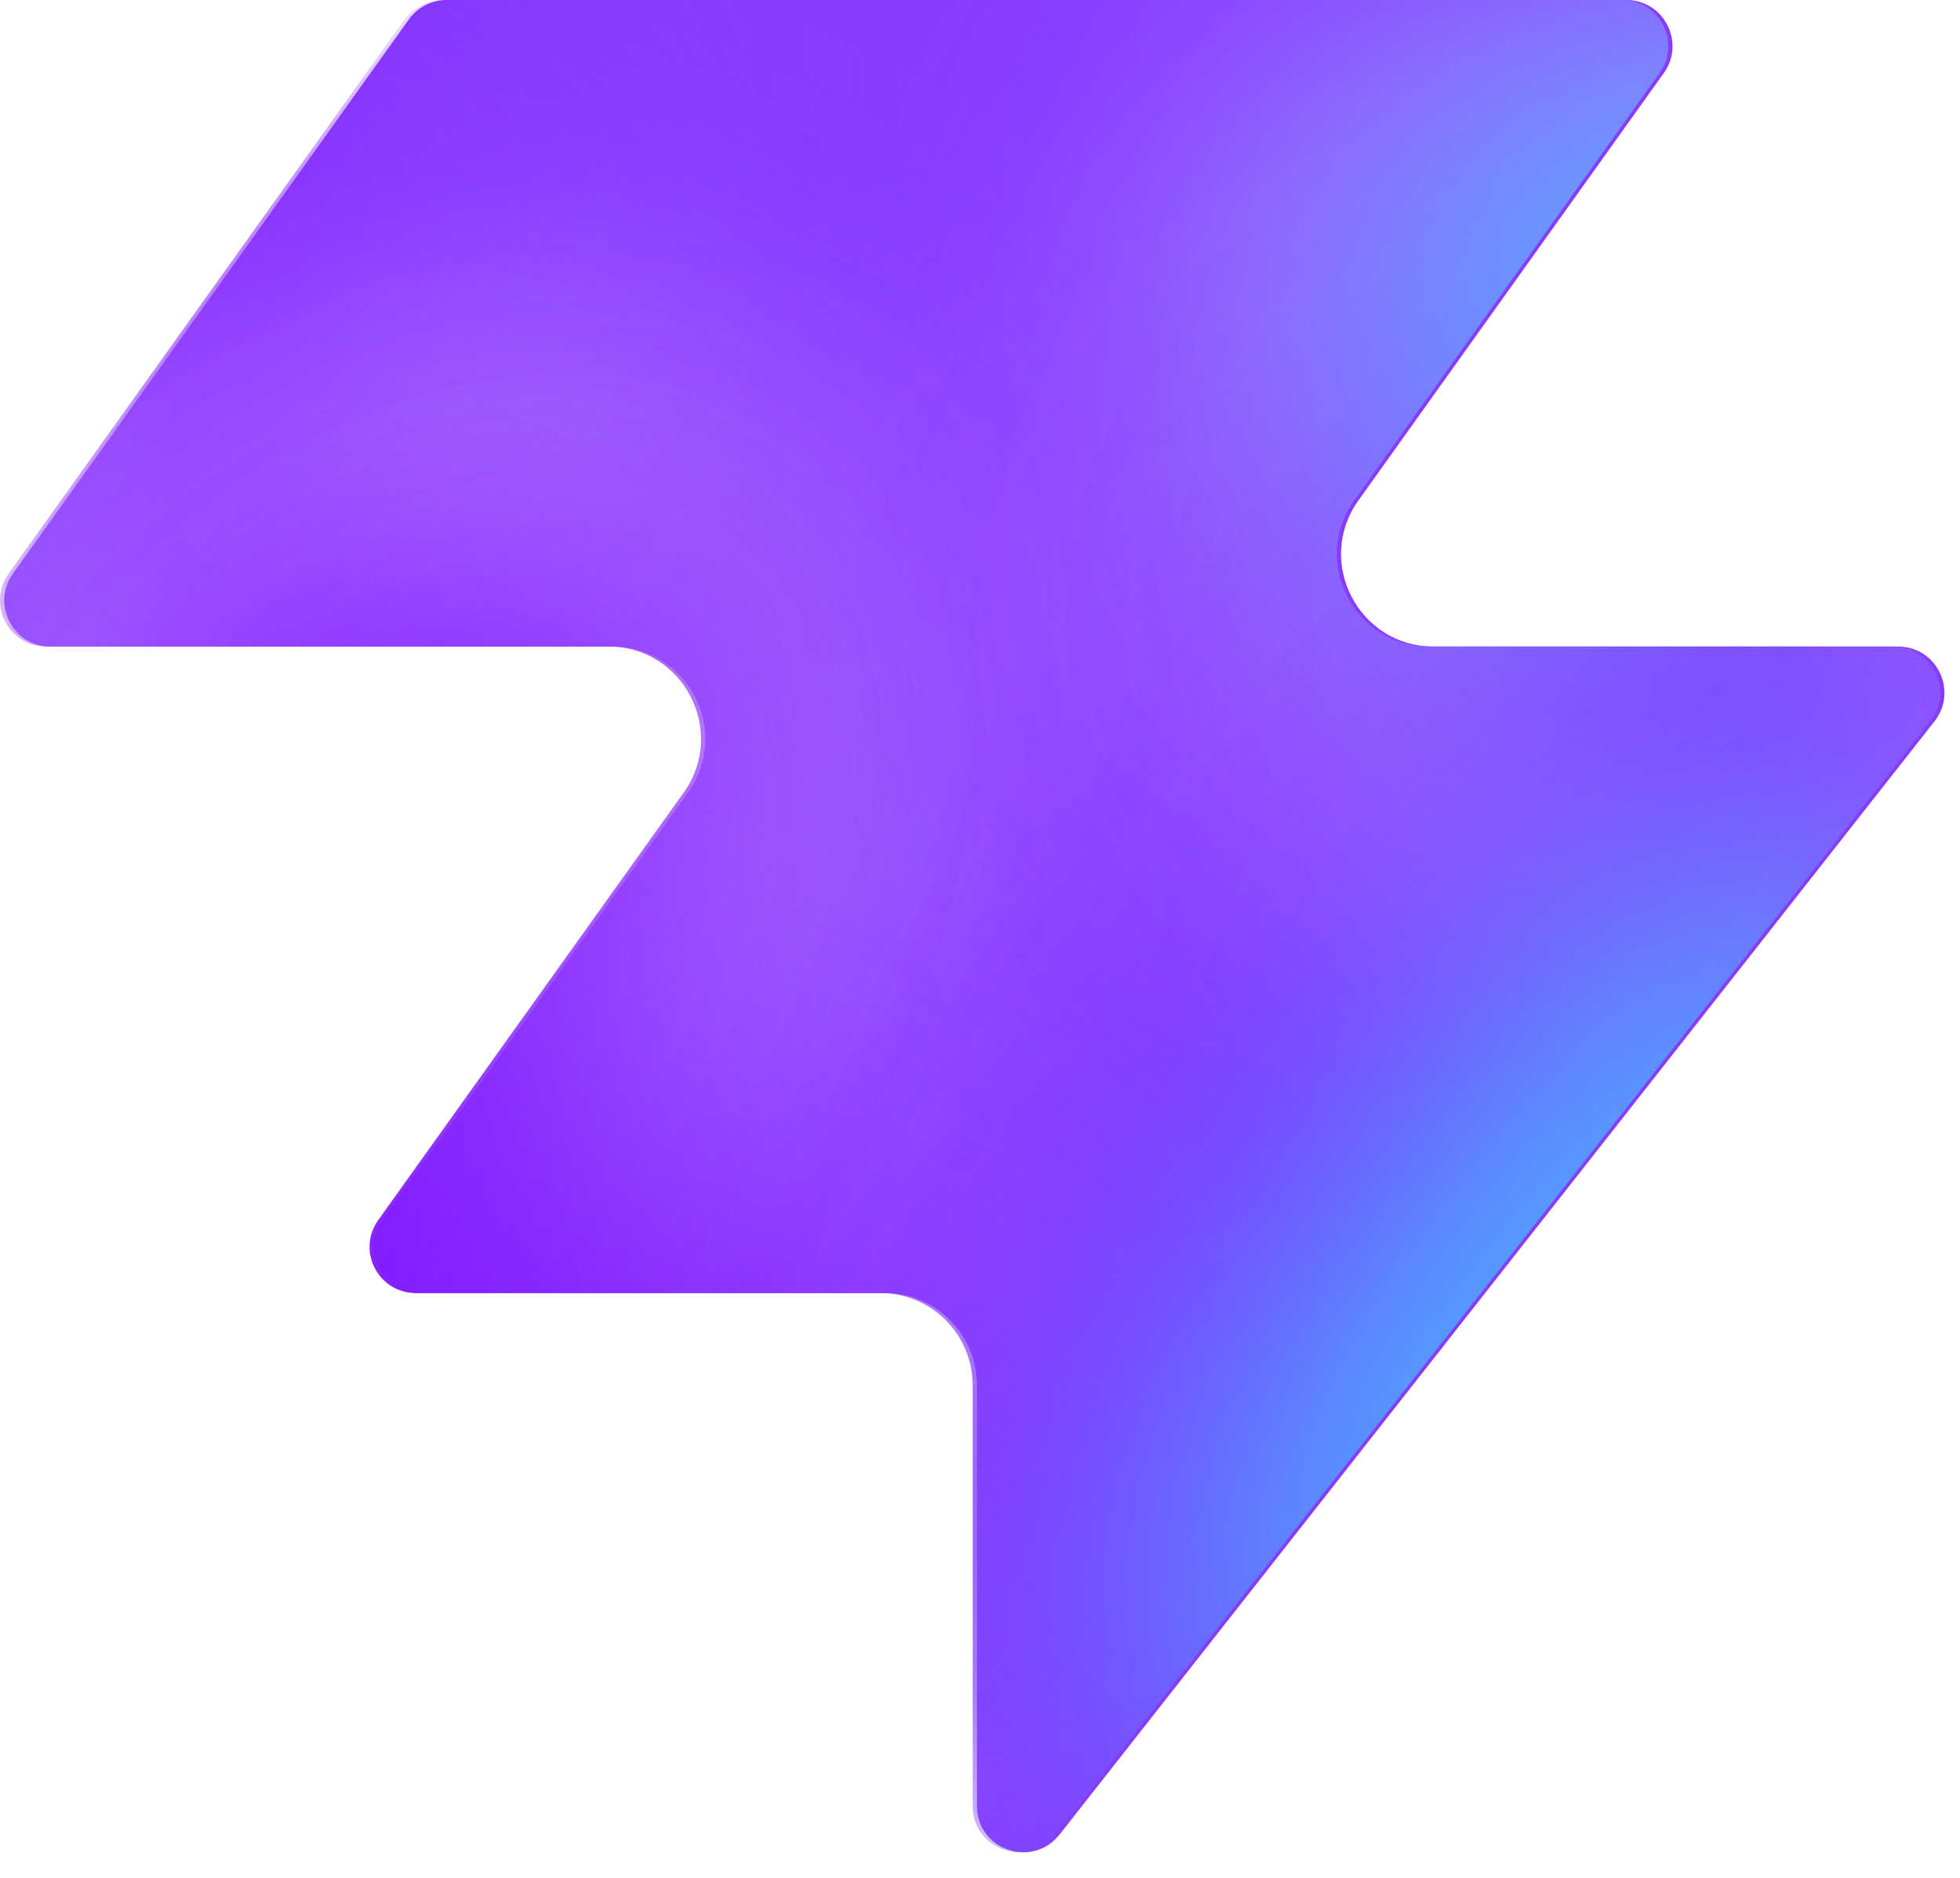
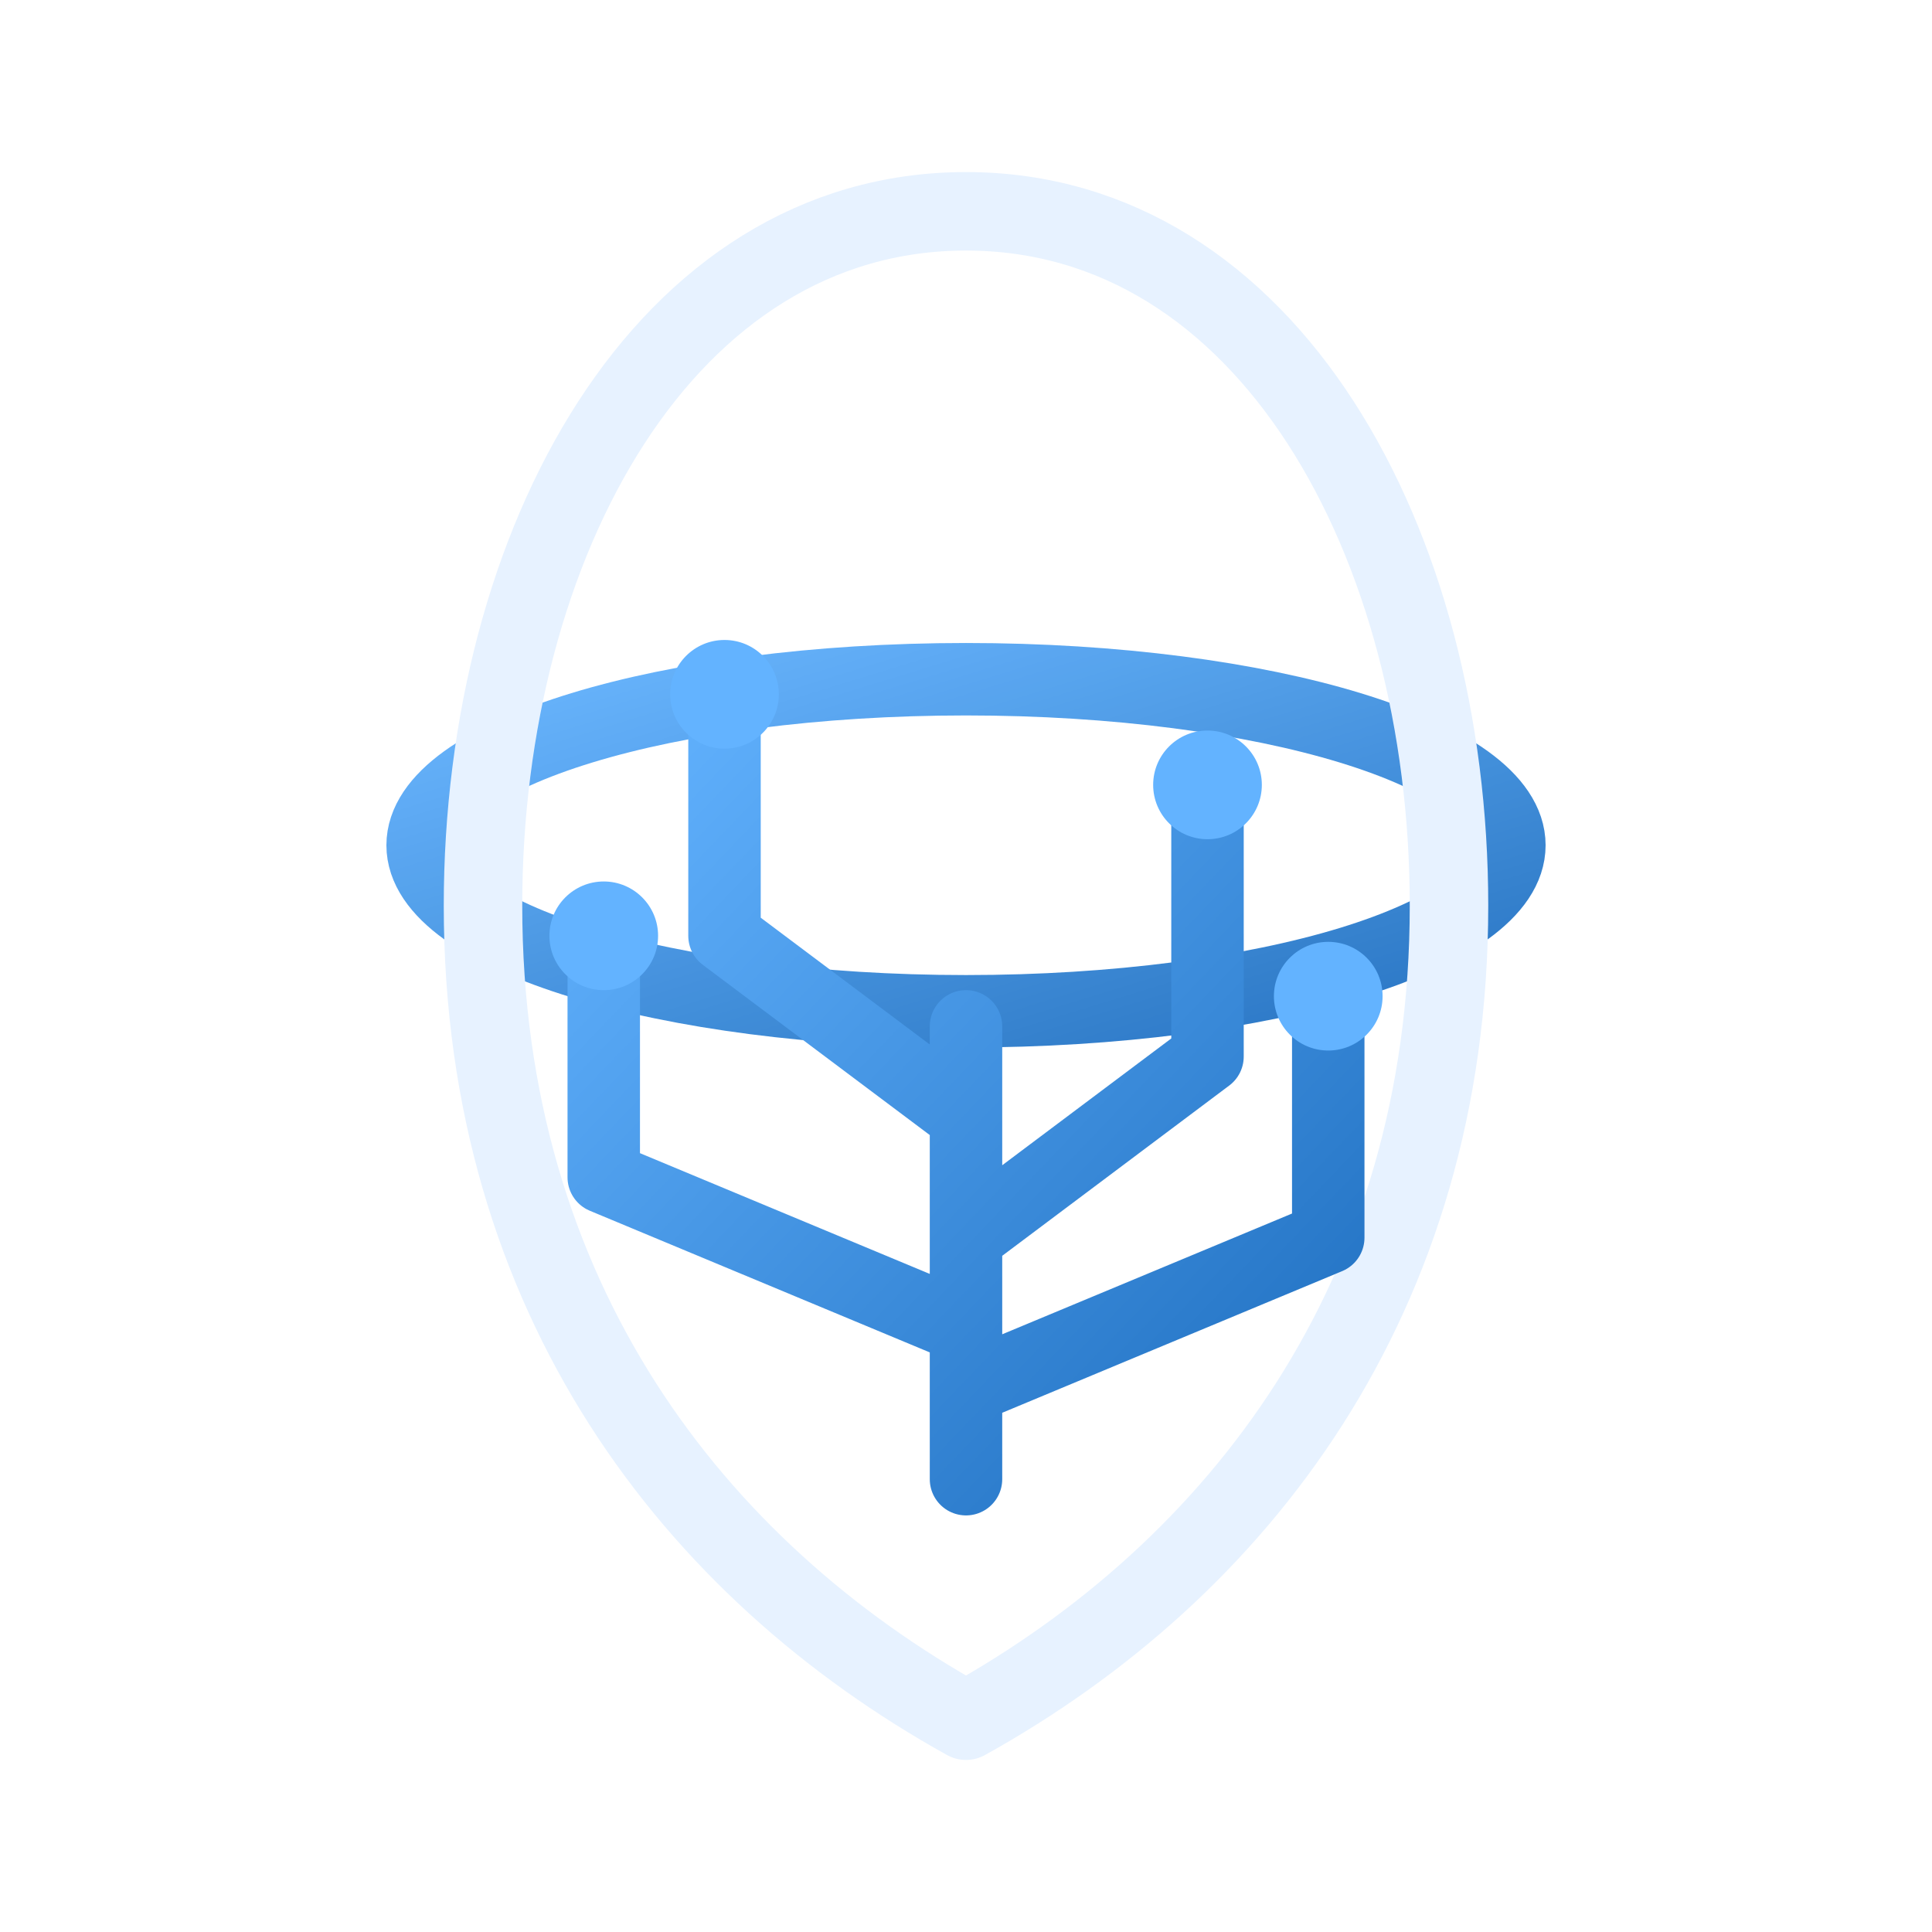
- <svg xmlns="http://www.w3.org/2000/svg" width="48" height="46" fill="none" viewBox="0 0 48 46">
-   <path fill="#863bff" d="M25.946 44.938c-.664.845-2.021.375-2.021-.698V33.937a2.26 2.26 0 0 0-2.262-2.262H10.287c-.92 0-1.456-1.04-.92-1.788l7.48-10.471c1.07-1.497 0-3.578-1.842-3.578H1.237c-.92 0-1.456-1.04-.92-1.788L10.013.474c.214-.297.556-.474.92-.474h28.894c.92 0 1.456 1.04.92 1.788l-7.48 10.471c-1.07 1.498 0 3.579 1.842 3.579h11.377c.943 0 1.473 1.088.89 1.83L25.947 44.94z" style="fill:#863bff;fill:color(display-p3 .525 .23 1);fill-opacity:1" />
-   <mask id="a" width="48" height="46" x="0" y="0" maskUnits="userSpaceOnUse" style="mask-type:alpha">
-     <path fill="#000" d="M25.842 44.938c-.664.844-2.021.375-2.021-.698V33.937a2.26 2.26 0 0 0-2.262-2.262H10.183c-.92 0-1.456-1.04-.92-1.788l7.48-10.471c1.07-1.498 0-3.579-1.842-3.579H1.133c-.92 0-1.456-1.04-.92-1.787L9.91.473c.214-.297.556-.474.92-.474h28.894c.92 0 1.456 1.04.92 1.788l-7.48 10.471c-1.07 1.498 0 3.578 1.842 3.578h11.377c.943 0 1.473 1.088.89 1.832L25.843 44.94z" style="fill:#000;fill-opacity:1" />
-   </mask>
-   <g mask="url(#a)">
-     <g filter="url(#b)">
-       <ellipse cx="5.508" cy="14.704" fill="#ede6ff" rx="5.508" ry="14.704" style="fill:#ede6ff;fill:color(display-p3 .927 .903 1);fill-opacity:1" transform="matrix(.00324 1 1 -.00324 -4.47 31.516)" />
-     </g>
-     <g filter="url(#c)">
-       <ellipse cx="10.399" cy="29.851" fill="#ede6ff" rx="10.399" ry="29.851" style="fill:#ede6ff;fill:color(display-p3 .927 .903 1);fill-opacity:1" transform="matrix(.00324 1 1 -.00324 -39.328 7.883)" />
-     </g>
-     <g filter="url(#d)">
-       <ellipse cx="5.508" cy="30.487" fill="#7e14ff" rx="5.508" ry="30.487" style="fill:#7e14ff;fill:color(display-p3 .492 .077 1);fill-opacity:1" transform="rotate(89.814 -25.913 -14.639)scale(1 -1)" />
-     </g>
-     <g filter="url(#e)">
-       <ellipse cx="5.508" cy="30.599" fill="#7e14ff" rx="5.508" ry="30.599" style="fill:#7e14ff;fill:color(display-p3 .492 .077 1);fill-opacity:1" transform="rotate(89.814 -32.644 -3.334)scale(1 -1)" />
-     </g>
-     <g filter="url(#f)">
-       <ellipse cx="5.508" cy="30.599" fill="#7e14ff" rx="5.508" ry="30.599" style="fill:#7e14ff;fill:color(display-p3 .492 .077 1);fill-opacity:1" transform="matrix(.00324 1 1 -.00324 -34.34 30.47)" />
-     </g>
-     <g filter="url(#g)">
-       <ellipse cx="14.072" cy="22.078" fill="#ede6ff" rx="14.072" ry="22.078" style="fill:#ede6ff;fill:color(display-p3 .927 .903 1);fill-opacity:1" transform="rotate(93.35 24.506 48.493)scale(-1 1)" />
-     </g>
-     <g filter="url(#h)">
-       <ellipse cx="3.47" cy="21.501" fill="#7e14ff" rx="3.47" ry="21.501" style="fill:#7e14ff;fill:color(display-p3 .492 .077 1);fill-opacity:1" transform="rotate(89.009 28.708 47.59)scale(-1 1)" />
-     </g>
-     <g filter="url(#i)">
-       <ellipse cx="3.47" cy="21.501" fill="#7e14ff" rx="3.47" ry="21.501" style="fill:#7e14ff;fill:color(display-p3 .492 .077 1);fill-opacity:1" transform="rotate(89.009 28.708 47.59)scale(-1 1)" />
-     </g>
-     <g filter="url(#j)">
-       <ellipse cx=".387" cy="8.972" fill="#7e14ff" rx="4.407" ry="29.108" style="fill:#7e14ff;fill:color(display-p3 .492 .077 1);fill-opacity:1" transform="rotate(39.51 .387 8.972)" />
-     </g>
-     <g filter="url(#k)">
-       <ellipse cx="47.523" cy="-6.092" fill="#7e14ff" rx="4.407" ry="29.108" style="fill:#7e14ff;fill:color(display-p3 .492 .077 1);fill-opacity:1" transform="rotate(37.892 47.523 -6.092)" />
-     </g>
-     <g filter="url(#l)">
-       <ellipse cx="41.412" cy="6.333" fill="#47bfff" rx="5.971" ry="9.665" style="fill:#47bfff;fill:color(display-p3 .28 .748 1);fill-opacity:1" transform="rotate(37.892 41.412 6.333)" />
-     </g>
-     <g filter="url(#m)">
-       <ellipse cx="-1.879" cy="38.332" fill="#7e14ff" rx="4.407" ry="29.108" style="fill:#7e14ff;fill:color(display-p3 .492 .077 1);fill-opacity:1" transform="rotate(37.892 -1.88 38.332)" />
-     </g>
-     <g filter="url(#n)">
-       <ellipse cx="-1.879" cy="38.332" fill="#7e14ff" rx="4.407" ry="29.108" style="fill:#7e14ff;fill:color(display-p3 .492 .077 1);fill-opacity:1" transform="rotate(37.892 -1.88 38.332)" />
-     </g>
-     <g filter="url(#o)">
-       <ellipse cx="35.651" cy="29.907" fill="#7e14ff" rx="4.407" ry="29.108" style="fill:#7e14ff;fill:color(display-p3 .492 .077 1);fill-opacity:1" transform="rotate(37.892 35.651 29.907)" />
-     </g>
-     <g filter="url(#p)">
-       <ellipse cx="38.418" cy="32.4" fill="#47bfff" rx="5.971" ry="15.297" style="fill:#47bfff;fill:color(display-p3 .28 .748 1);fill-opacity:1" transform="rotate(37.892 38.418 32.4)" />
-     </g>
-   </g>
+ <svg xmlns="http://www.w3.org/2000/svg" viewBox="0 0 64 64" role="img" aria-label="TicketCoop favicon">
  <defs>
-     <filter id="b" width="60.045" height="41.654" x="-19.77" y="16.149" color-interpolation-filters="sRGB" filterUnits="userSpaceOnUse">
-       <feFlood flood-opacity="0" result="BackgroundImageFix" />
-       <feBlend in="SourceGraphic" in2="BackgroundImageFix" result="shape" />
-       <feGaussianBlur result="effect1_foregroundBlur_2002_17158" stdDeviation="7.659" />
-     </filter>
-     <filter id="c" width="90.34" height="51.437" x="-54.613" y="-7.533" color-interpolation-filters="sRGB" filterUnits="userSpaceOnUse">
-       <feFlood flood-opacity="0" result="BackgroundImageFix" />
-       <feBlend in="SourceGraphic" in2="BackgroundImageFix" result="shape" />
-       <feGaussianBlur result="effect1_foregroundBlur_2002_17158" stdDeviation="7.659" />
-     </filter>
-     <filter id="d" width="79.355" height="29.4" x="-49.64" y="2.03" color-interpolation-filters="sRGB" filterUnits="userSpaceOnUse">
-       <feFlood flood-opacity="0" result="BackgroundImageFix" />
-       <feBlend in="SourceGraphic" in2="BackgroundImageFix" result="shape" />
-       <feGaussianBlur result="effect1_foregroundBlur_2002_17158" stdDeviation="4.596" />
-     </filter>
-     <filter id="e" width="79.579" height="29.4" x="-45.045" y="20.029" color-interpolation-filters="sRGB" filterUnits="userSpaceOnUse">
-       <feFlood flood-opacity="0" result="BackgroundImageFix" />
-       <feBlend in="SourceGraphic" in2="BackgroundImageFix" result="shape" />
-       <feGaussianBlur result="effect1_foregroundBlur_2002_17158" stdDeviation="4.596" />
-     </filter>
-     <filter id="f" width="79.579" height="29.4" x="-43.513" y="21.178" color-interpolation-filters="sRGB" filterUnits="userSpaceOnUse">
-       <feFlood flood-opacity="0" result="BackgroundImageFix" />
-       <feBlend in="SourceGraphic" in2="BackgroundImageFix" result="shape" />
-       <feGaussianBlur result="effect1_foregroundBlur_2002_17158" stdDeviation="4.596" />
-     </filter>
-     <filter id="g" width="74.749" height="58.852" x="15.756" y="-17.901" color-interpolation-filters="sRGB" filterUnits="userSpaceOnUse">
-       <feFlood flood-opacity="0" result="BackgroundImageFix" />
-       <feBlend in="SourceGraphic" in2="BackgroundImageFix" result="shape" />
-       <feGaussianBlur result="effect1_foregroundBlur_2002_17158" stdDeviation="7.659" />
-     </filter>
-     <filter id="h" width="61.377" height="25.362" x="23.548" y="2.284" color-interpolation-filters="sRGB" filterUnits="userSpaceOnUse">
-       <feFlood flood-opacity="0" result="BackgroundImageFix" />
-       <feBlend in="SourceGraphic" in2="BackgroundImageFix" result="shape" />
-       <feGaussianBlur result="effect1_foregroundBlur_2002_17158" stdDeviation="4.596" />
-     </filter>
-     <filter id="i" width="61.377" height="25.362" x="23.548" y="2.284" color-interpolation-filters="sRGB" filterUnits="userSpaceOnUse">
-       <feFlood flood-opacity="0" result="BackgroundImageFix" />
-       <feBlend in="SourceGraphic" in2="BackgroundImageFix" result="shape" />
-       <feGaussianBlur result="effect1_foregroundBlur_2002_17158" stdDeviation="4.596" />
-     </filter>
-     <filter id="j" width="56.045" height="63.649" x="-27.636" y="-22.853" color-interpolation-filters="sRGB" filterUnits="userSpaceOnUse">
-       <feFlood flood-opacity="0" result="BackgroundImageFix" />
-       <feBlend in="SourceGraphic" in2="BackgroundImageFix" result="shape" />
-       <feGaussianBlur result="effect1_foregroundBlur_2002_17158" stdDeviation="4.596" />
-     </filter>
-     <filter id="k" width="54.814" height="64.646" x="20.116" y="-38.415" color-interpolation-filters="sRGB" filterUnits="userSpaceOnUse">
-       <feFlood flood-opacity="0" result="BackgroundImageFix" />
-       <feBlend in="SourceGraphic" in2="BackgroundImageFix" result="shape" />
-       <feGaussianBlur result="effect1_foregroundBlur_2002_17158" stdDeviation="4.596" />
-     </filter>
-     <filter id="l" width="33.541" height="35.313" x="24.641" y="-11.323" color-interpolation-filters="sRGB" filterUnits="userSpaceOnUse">
-       <feFlood flood-opacity="0" result="BackgroundImageFix" />
-       <feBlend in="SourceGraphic" in2="BackgroundImageFix" result="shape" />
-       <feGaussianBlur result="effect1_foregroundBlur_2002_17158" stdDeviation="4.596" />
-     </filter>
-     <filter id="m" width="54.814" height="64.646" x="-29.286" y="6.009" color-interpolation-filters="sRGB" filterUnits="userSpaceOnUse">
-       <feFlood flood-opacity="0" result="BackgroundImageFix" />
-       <feBlend in="SourceGraphic" in2="BackgroundImageFix" result="shape" />
-       <feGaussianBlur result="effect1_foregroundBlur_2002_17158" stdDeviation="4.596" />
-     </filter>
-     <filter id="n" width="54.814" height="64.646" x="-29.286" y="6.009" color-interpolation-filters="sRGB" filterUnits="userSpaceOnUse">
-       <feFlood flood-opacity="0" result="BackgroundImageFix" />
-       <feBlend in="SourceGraphic" in2="BackgroundImageFix" result="shape" />
-       <feGaussianBlur result="effect1_foregroundBlur_2002_17158" stdDeviation="4.596" />
-     </filter>
-     <filter id="o" width="54.814" height="64.646" x="8.244" y="-2.416" color-interpolation-filters="sRGB" filterUnits="userSpaceOnUse">
-       <feFlood flood-opacity="0" result="BackgroundImageFix" />
-       <feBlend in="SourceGraphic" in2="BackgroundImageFix" result="shape" />
-       <feGaussianBlur result="effect1_foregroundBlur_2002_17158" stdDeviation="4.596" />
-     </filter>
-     <filter id="p" width="39.409" height="43.623" x="18.713" y="10.588" color-interpolation-filters="sRGB" filterUnits="userSpaceOnUse">
-       <feFlood flood-opacity="0" result="BackgroundImageFix" />
-       <feBlend in="SourceGraphic" in2="BackgroundImageFix" result="shape" />
-       <feGaussianBlur result="effect1_foregroundBlur_2002_17158" stdDeviation="4.596" />
-     </filter>
+     <linearGradient id="tcAccent" x1="0" x2="1" y1="0" y2="1">
+       <stop offset="0%" stop-color="#63b3ff" />
+       <stop offset="100%" stop-color="#1f6fc0" />
+     </linearGradient>
  </defs>
+   <ellipse cx="32" cy="28" rx="18" ry="5.5" fill="none" stroke="url(#tcAccent)" stroke-width="2.4" opacity="0.95" />
+   <path d="M32 7 C22 7 16 18 16 30 C16 43 23 52 32 57 C41 52 48 43 48 30 C48 18 42 7 32 7 Z" fill="none" stroke="#e7f2ff" stroke-width="2.6" stroke-linecap="round" stroke-linejoin="round" />
+   <path d="M32 49 V34 M32 37 L24 31 V24 M32 41 L40 35 V27 M32 44 L20 39 V32 M32 46 L44 41 V34" fill="none" stroke="url(#tcAccent)" stroke-width="2.4" stroke-linecap="round" stroke-linejoin="round" />
+   <circle cx="24" cy="23" r="1.8" fill="#63b3ff" />
+   <circle cx="40" cy="26" r="1.8" fill="#63b3ff" />
+   <circle cx="20" cy="31" r="1.8" fill="#63b3ff" />
+   <circle cx="44" cy="33" r="1.8" fill="#63b3ff" />
</svg>
